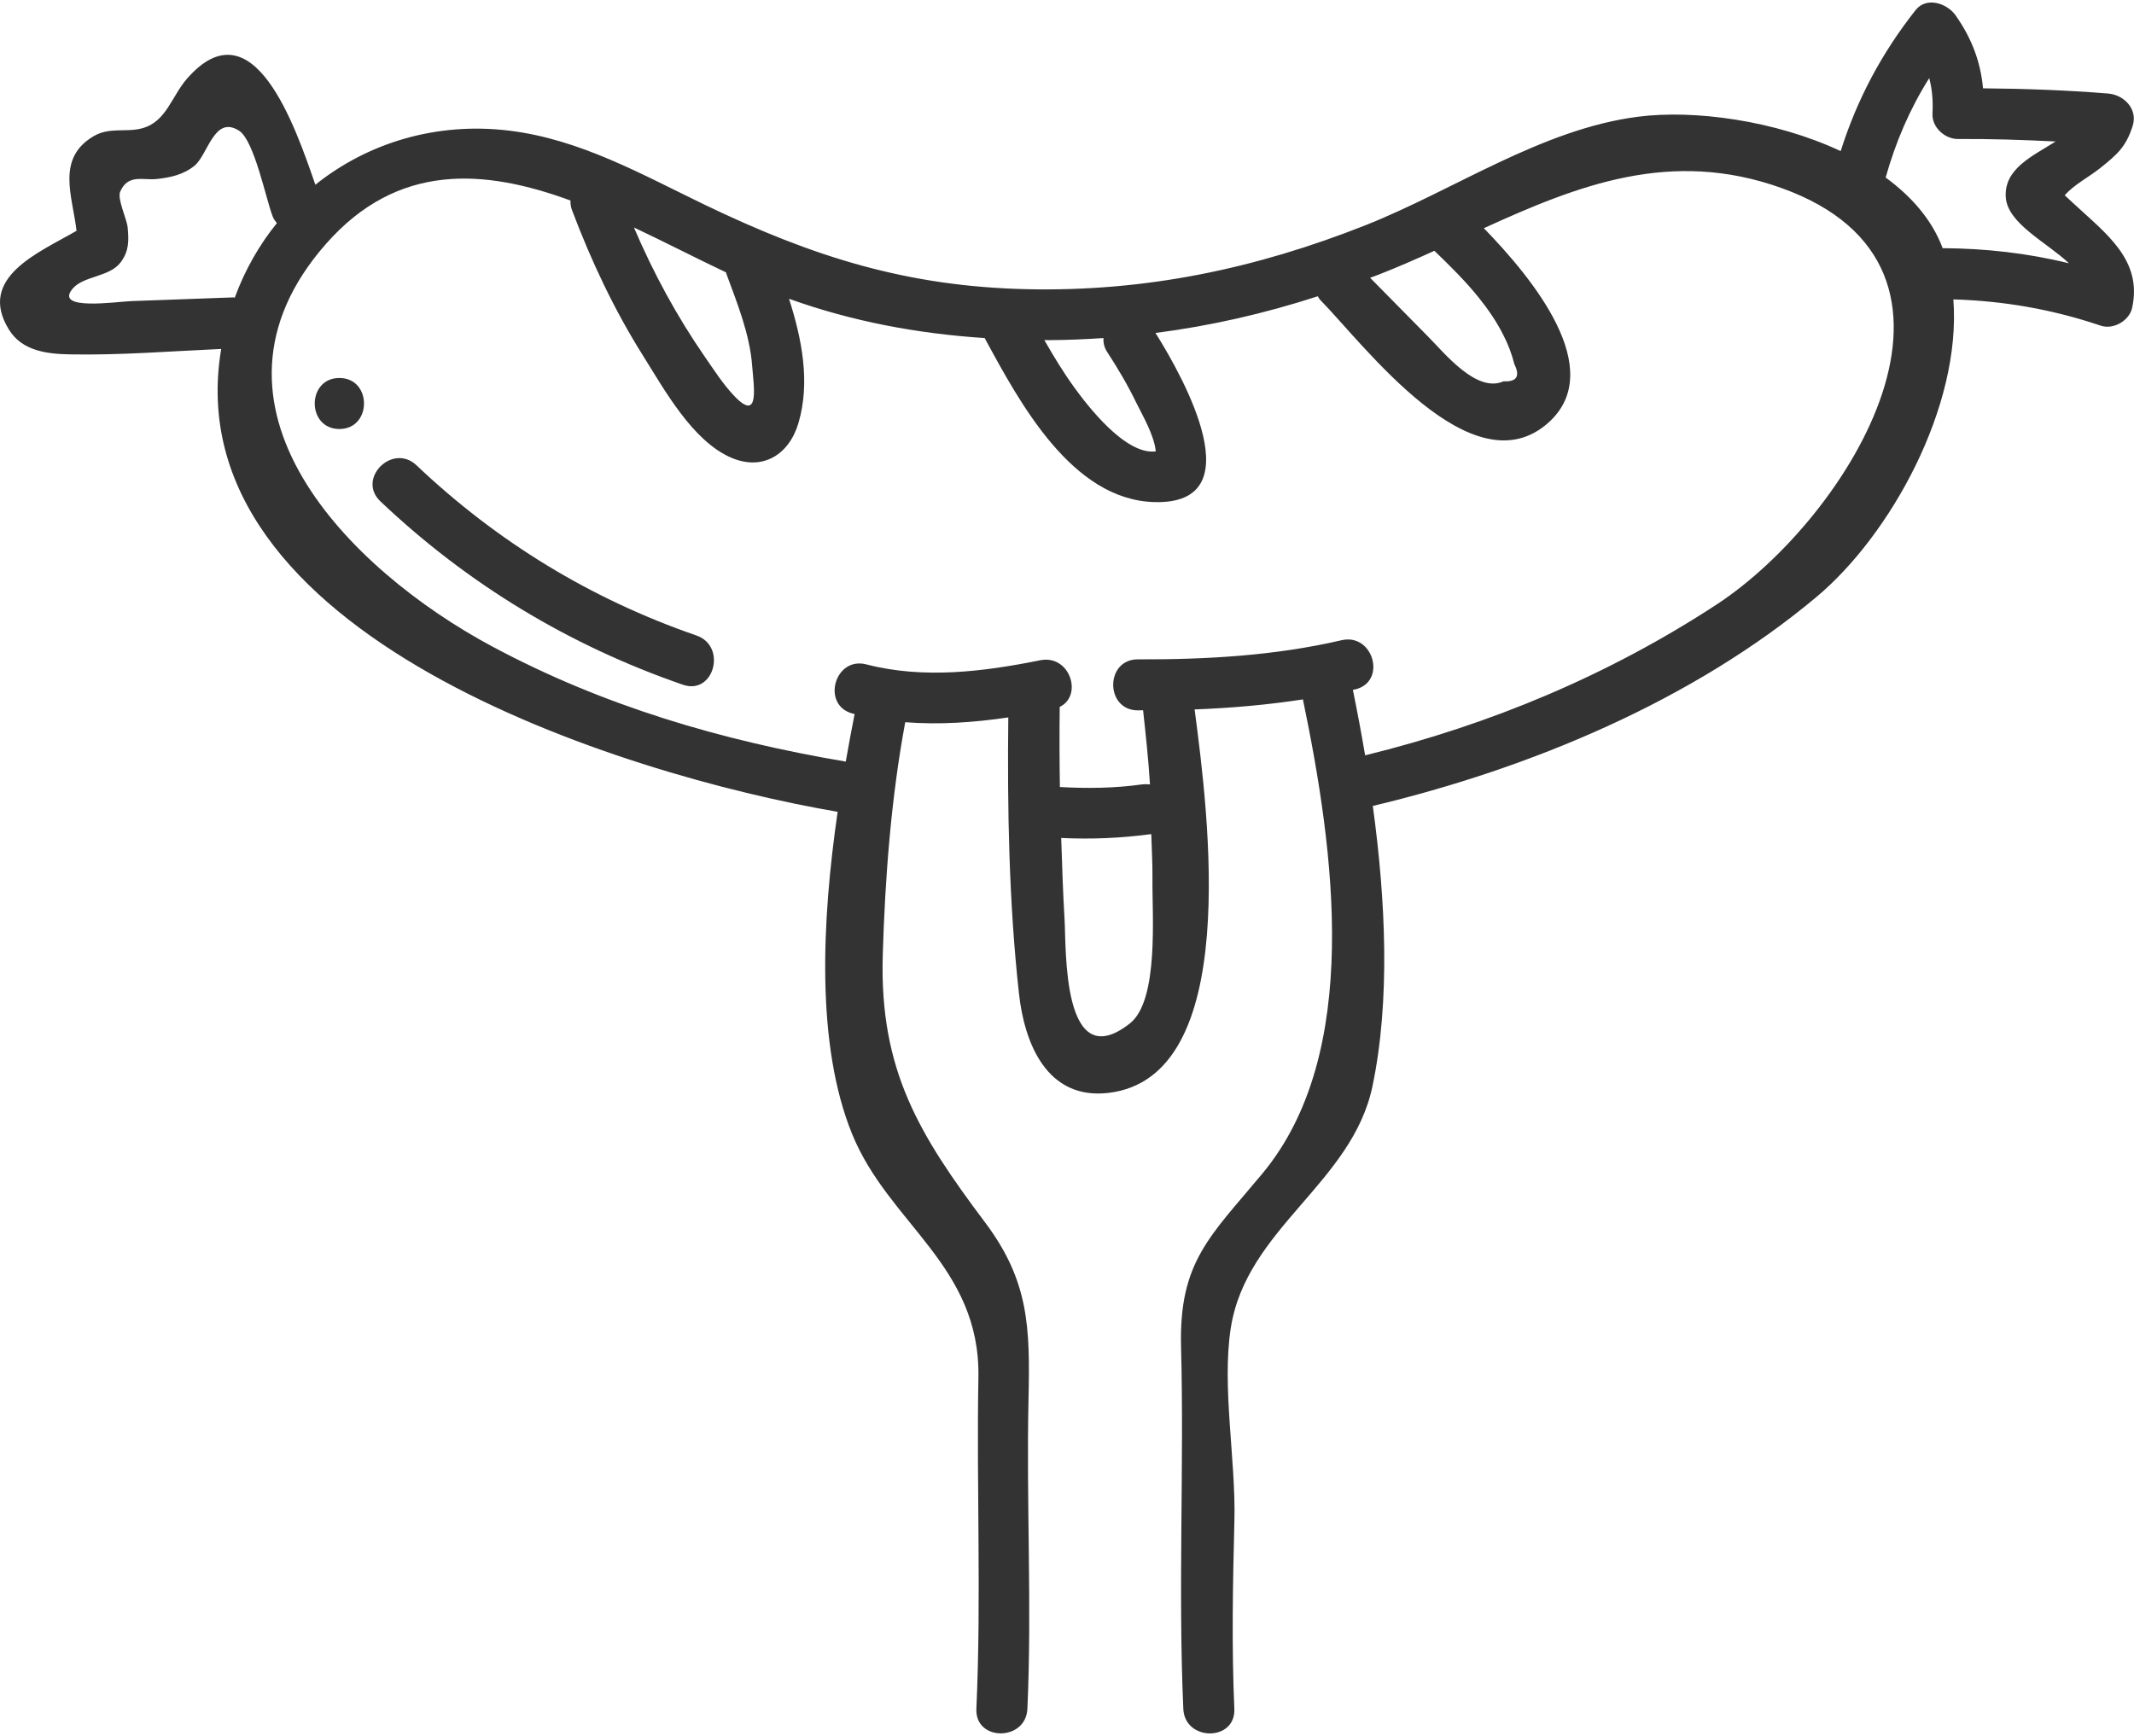
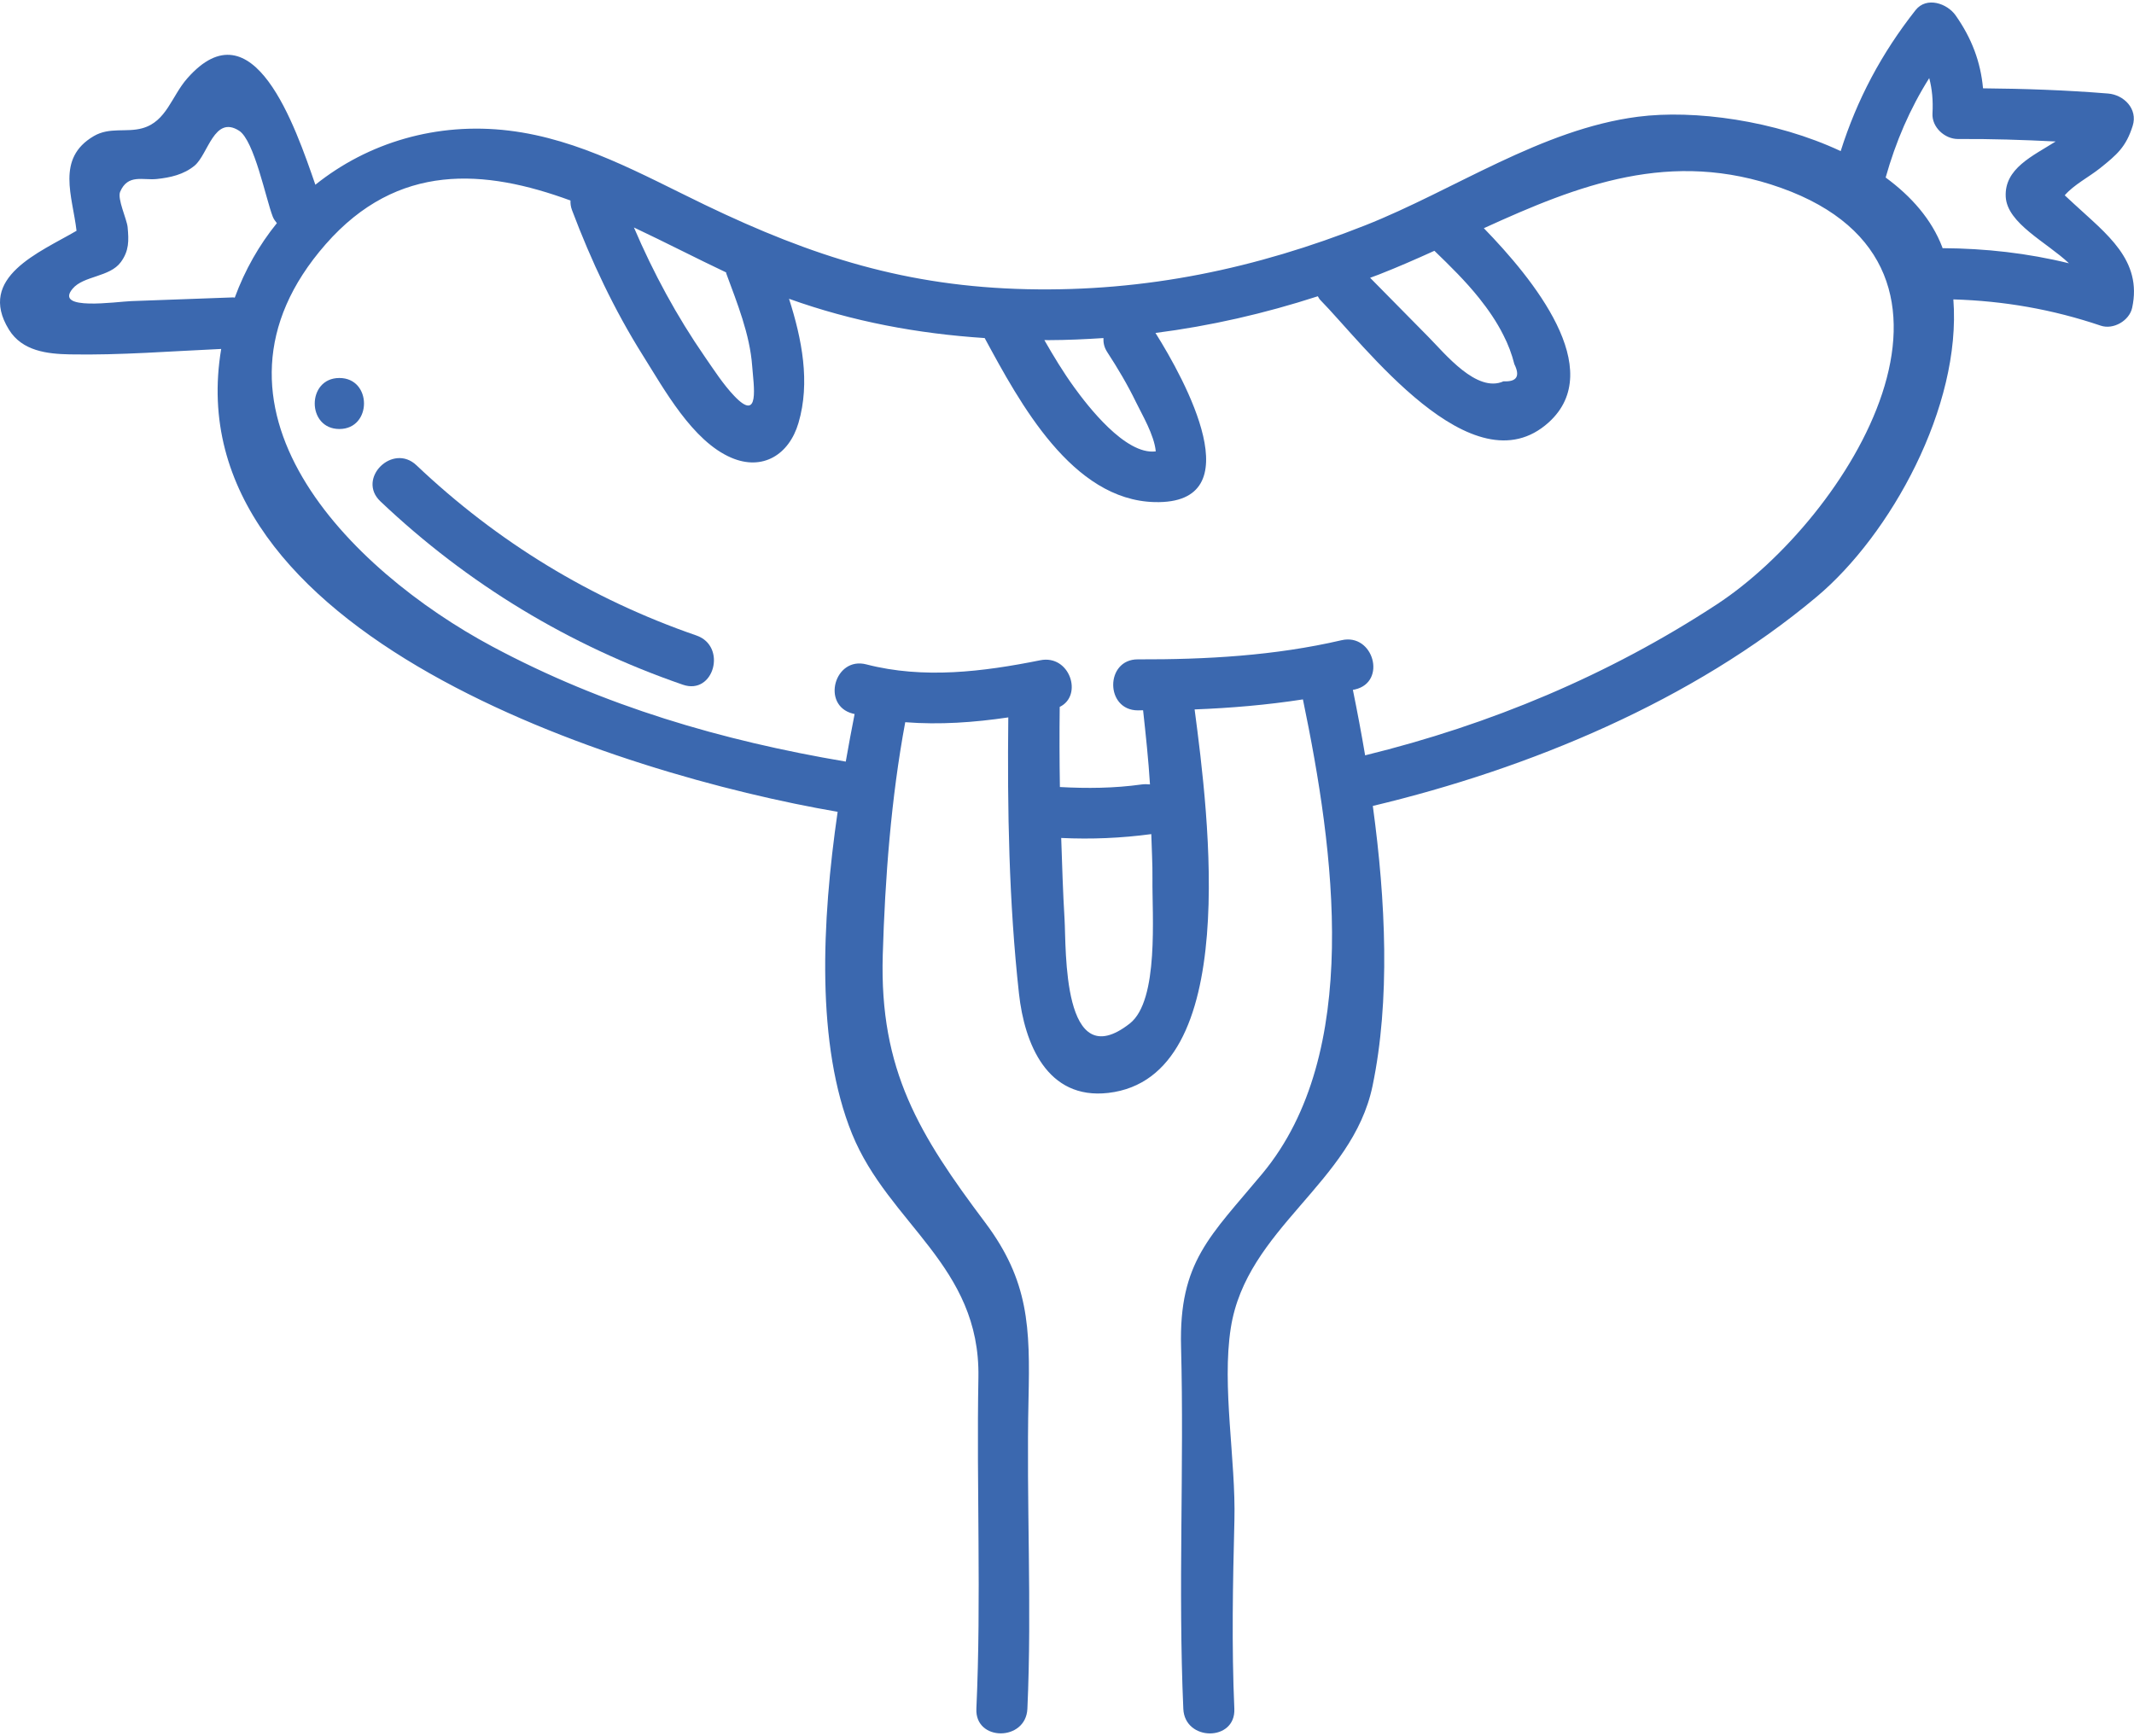
<svg xmlns="http://www.w3.org/2000/svg" id="food-Layer_1" xml:space="preserve" height="48" viewBox="0 0 58.56 47.502" width="59" version="1.1" y="0px" x="0px" enable-background="new 0 0 58.56 47.502">
-   <g fill="#333">
+   <g fill="#3b68af">
    <path d="m56.914 5.526c-0.085-0.079-0.17-0.157-0.255-0.236 0.253-0.292 0.666-0.502 0.967-0.742 0.468-0.374 0.716-0.586 0.898-1.165 0.146-0.465-0.243-0.851-0.675-0.886-1.145-0.093-2.286-0.133-3.432-0.143-0.065-0.721-0.309-1.374-0.753-2.003-0.229-0.326-0.796-0.526-1.099-0.142-0.933 1.185-1.604 2.446-2.054 3.868-1.798-0.842-4.021-1.143-5.565-0.943-2.648 0.342-5.049 2.018-7.479 2.979-3.007 1.19-6.028 1.826-9.28 1.754-3.299-0.073-5.876-0.887-8.841-2.314-1.738-0.837-3.427-1.803-5.383-2.039-1.978-0.238-3.864 0.328-5.309 1.486-0.549-1.587-1.703-4.985-3.517-2.917-0.429 0.488-0.569 1.184-1.233 1.367-0.439 0.122-0.896-0.04-1.332 0.216-1.043 0.612-0.579 1.652-0.472 2.598-1.015 0.593-2.741 1.274-1.855 2.712 0.364 0.591 1.054 0.668 1.676 0.68 1.375 0.026 2.77-0.088 4.149-0.149-1.315 7.833 10.945 11.68 16.916 12.703-0.436 3.011-0.597 6.396 0.396 8.84 1.004 2.471 3.521 3.61 3.467 6.682-0.055 3.029 0.082 6.069-0.056 9.096-0.04 0.9 1.359 0.898 1.4 0 0.128-2.832-0.032-5.665 0.031-8.498 0.044-1.971 0.014-3.243-1.19-4.848-1.805-2.405-2.902-4.175-2.81-7.339 0.062-2.103 0.229-4.311 0.617-6.392 0.94 0.074 1.89 0.007 2.828-0.132-0.028 2.525 0.017 5.072 0.293 7.58 0.151 1.371 0.769 2.92 2.45 2.726 3.681-0.424 2.75-7.635 2.37-10.525 0.996-0.038 1.988-0.123 2.972-0.275 0.862 4.149 1.631 9.709-1.111 13.012-1.429 1.72-2.295 2.415-2.233 4.76 0.086 3.31-0.084 6.624 0.062 9.932 0.039 0.897 1.439 0.902 1.4 0-0.076-1.732-0.041-3.444 0.002-5.177 0.041-1.65-0.351-3.67-0.099-5.278 0.429-2.735 3.332-3.969 3.889-6.638 0.489-2.348 0.363-5.085 0.008-7.687 4.303-1.027 8.775-2.883 12.182-5.742 2.02-1.694 3.975-5.213 3.749-8.16 1.382 0.041 2.718 0.272 4.045 0.721 0.345 0.117 0.783-0.135 0.861-0.489 0.287-1.313-0.71-2.032-1.595-2.853zm-17.552 1.287c0.429 0.414 0.857 0.834 1.229 1.3 0.25 0.313 0.483 0.652 0.663 1.012 0.132 0.255 0.232 0.521 0.302 0.799 0.165 0.332 0.065 0.489-0.297 0.471-0.733 0.329-1.602-0.754-2.062-1.219-0.534-0.539-1.066-1.081-1.599-1.622 0.081-0.031 0.162-0.058 0.242-0.09 0.516-0.202 1.022-0.424 1.522-0.651zm-9.082 2.395c-0.005 0.121 0.016 0.248 0.101 0.38 0.292 0.448 0.563 0.905 0.796 1.386 0.154 0.32 0.497 0.891 0.539 1.344-0.835 0.108-1.883-1.267-2.237-1.756-0.301-0.415-0.566-0.854-0.821-1.299 0.04 0 0.079 0.002 0.119 0.002 0.507-0.001 1.006-0.025 1.503-0.057zm-10.355-1.802c0.003 0.011 0.001 0.019 0.005 0.03 0.298 0.81 0.648 1.67 0.711 2.541 0.039 0.533 0.22 1.568-0.491 0.821-0.304-0.319-0.556-0.712-0.806-1.073-0.773-1.117-1.416-2.307-1.948-3.552 0.871 0.411 1.723 0.852 2.529 1.233zm-17.933 0.448c0.301-0.359 1.021-0.316 1.324-0.731 0.227-0.31 0.221-0.587 0.186-0.96-0.021-0.217-0.288-0.777-0.205-0.97 0.213-0.496 0.624-0.31 1.003-0.35 0.373-0.039 0.744-0.121 1.042-0.369 0.37-0.311 0.537-1.391 1.218-0.957 0.418 0.266 0.739 1.885 0.925 2.359 0.027 0.072 0.071 0.124 0.113 0.178-0.483 0.596-0.876 1.282-1.156 2.045-0.015 0-0.025-0.007-0.041-0.007-0.934 0.034-1.867 0.068-2.801 0.102-0.408 0.015-2.123 0.275-1.608-0.34zm29.011 20.166c-1.866 1.464-1.742-2.073-1.79-2.86-0.045-0.744-0.067-1.488-0.092-2.232 0.828 0.039 1.646 0.005 2.472-0.106 0.01 0.408 0.037 0.816 0.032 1.226-0.012 0.977 0.186 3.339-0.622 3.972zm16.104-11.5c-2.965 1.942-6.217 3.299-9.646 4.14-0.104-0.617-0.218-1.216-0.336-1.797 0.02-0.005 0.04-0.007 0.061-0.012 0.877-0.203 0.506-1.554-0.373-1.35-1.835 0.426-3.71 0.531-5.589 0.525-0.901-0.003-0.902 1.397 0 1.4 0.048 0 0.096-0.003 0.144-0.003 0.074 0.678 0.147 1.355 0.189 2.035-0.076-0.007-0.155-0.009-0.234 0.002-0.742 0.104-1.491 0.111-2.238 0.07-0.012-0.732-0.014-1.466-0.005-2.199 0.646-0.312 0.279-1.445-0.536-1.28-1.567 0.315-3.202 0.519-4.771 0.113-0.873-0.226-1.245 1.125-0.372 1.351 0.017 0.004 0.034 0.006 0.051 0.011-0.083 0.418-0.163 0.852-0.243 1.306-3.394-0.574-6.644-1.522-9.704-3.161-3.905-2.09-8.451-6.606-4.568-11.038 1.979-2.258 4.365-2.063 6.718-1.2-0.003 0.083 0.006 0.17 0.043 0.267 0.524 1.388 1.153 2.726 1.943 3.984 0.584 0.928 1.359 2.35 2.424 2.807 0.86 0.37 1.588-0.078 1.846-0.952 0.329-1.117 0.095-2.302-0.259-3.409 1.744 0.626 3.531 0.957 5.369 1.078 0.967 1.786 2.397 4.446 4.664 4.502 2.711 0.068 0.831-3.357 0.023-4.642 1.512-0.194 2.989-0.532 4.455-1.007 0.023 0.033 0.034 0.068 0.065 0.099 1.19 1.208 4.179 5.252 6.271 3.362 1.61-1.457-0.439-3.948-1.78-5.329 2.597-1.185 5.134-2.186 8.158-1.106 6.124 2.187 1.858 9.057-1.77 11.433zm6.194-9.8c-0.29-0.765-0.85-1.4-1.556-1.918 0.278-0.986 0.665-1.886 1.196-2.729 0.078 0.299 0.109 0.614 0.089 0.972-0.021 0.376 0.338 0.702 0.7 0.7 0.896-0.006 1.788 0.023 2.68 0.068-0.636 0.403-1.408 0.741-1.37 1.516 0.037 0.734 1.128 1.25 1.735 1.827-1.136-0.279-2.288-0.408-3.469-0.415-0.001-0.008-0.003-0.015-0.005-0.021z" />
    <path d="m19.111 17.371c-2.894-0.999-5.462-2.566-7.683-4.672-0.654-0.62-1.646 0.368-0.99 0.99 2.396 2.272 5.18 3.955 8.301 5.033 0.853 0.295 1.219-1.058 0.372-1.351z" />
    <path d="m9.313 10.304c-0.901 0-0.902 1.4 0 1.4 0.9 0 0.902-1.4 0-1.4z" />
  </g>
</svg>
